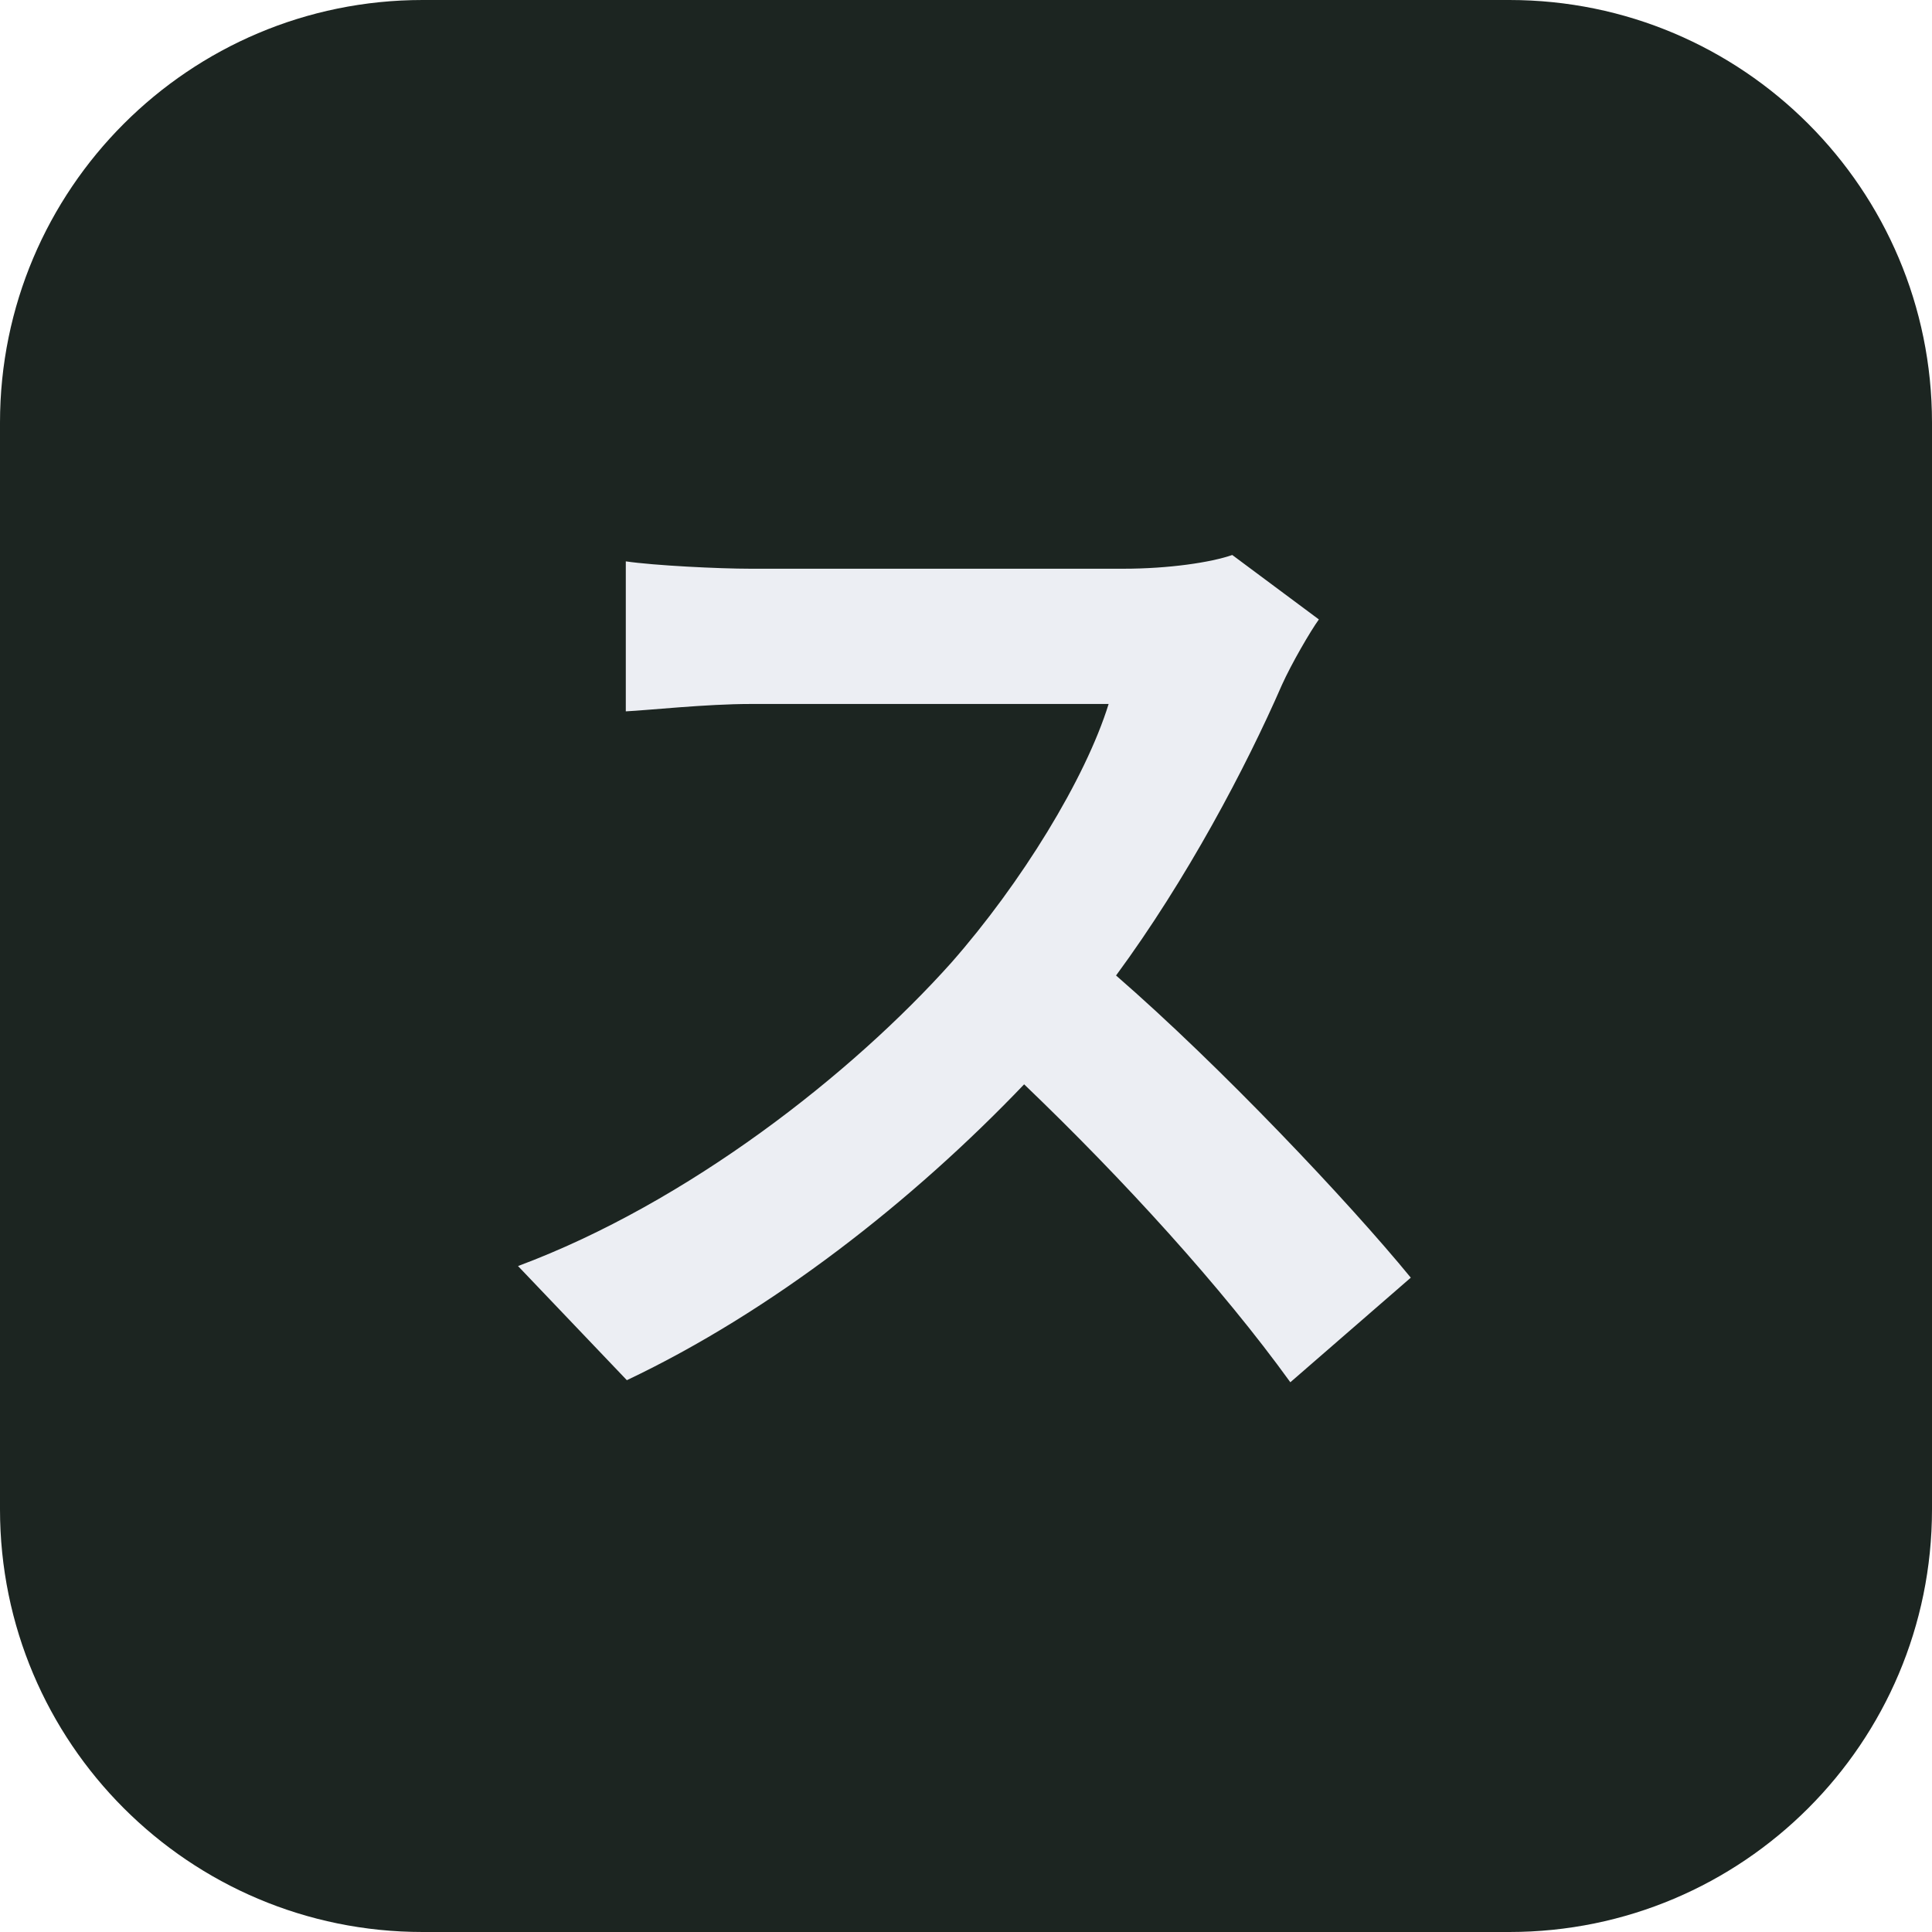
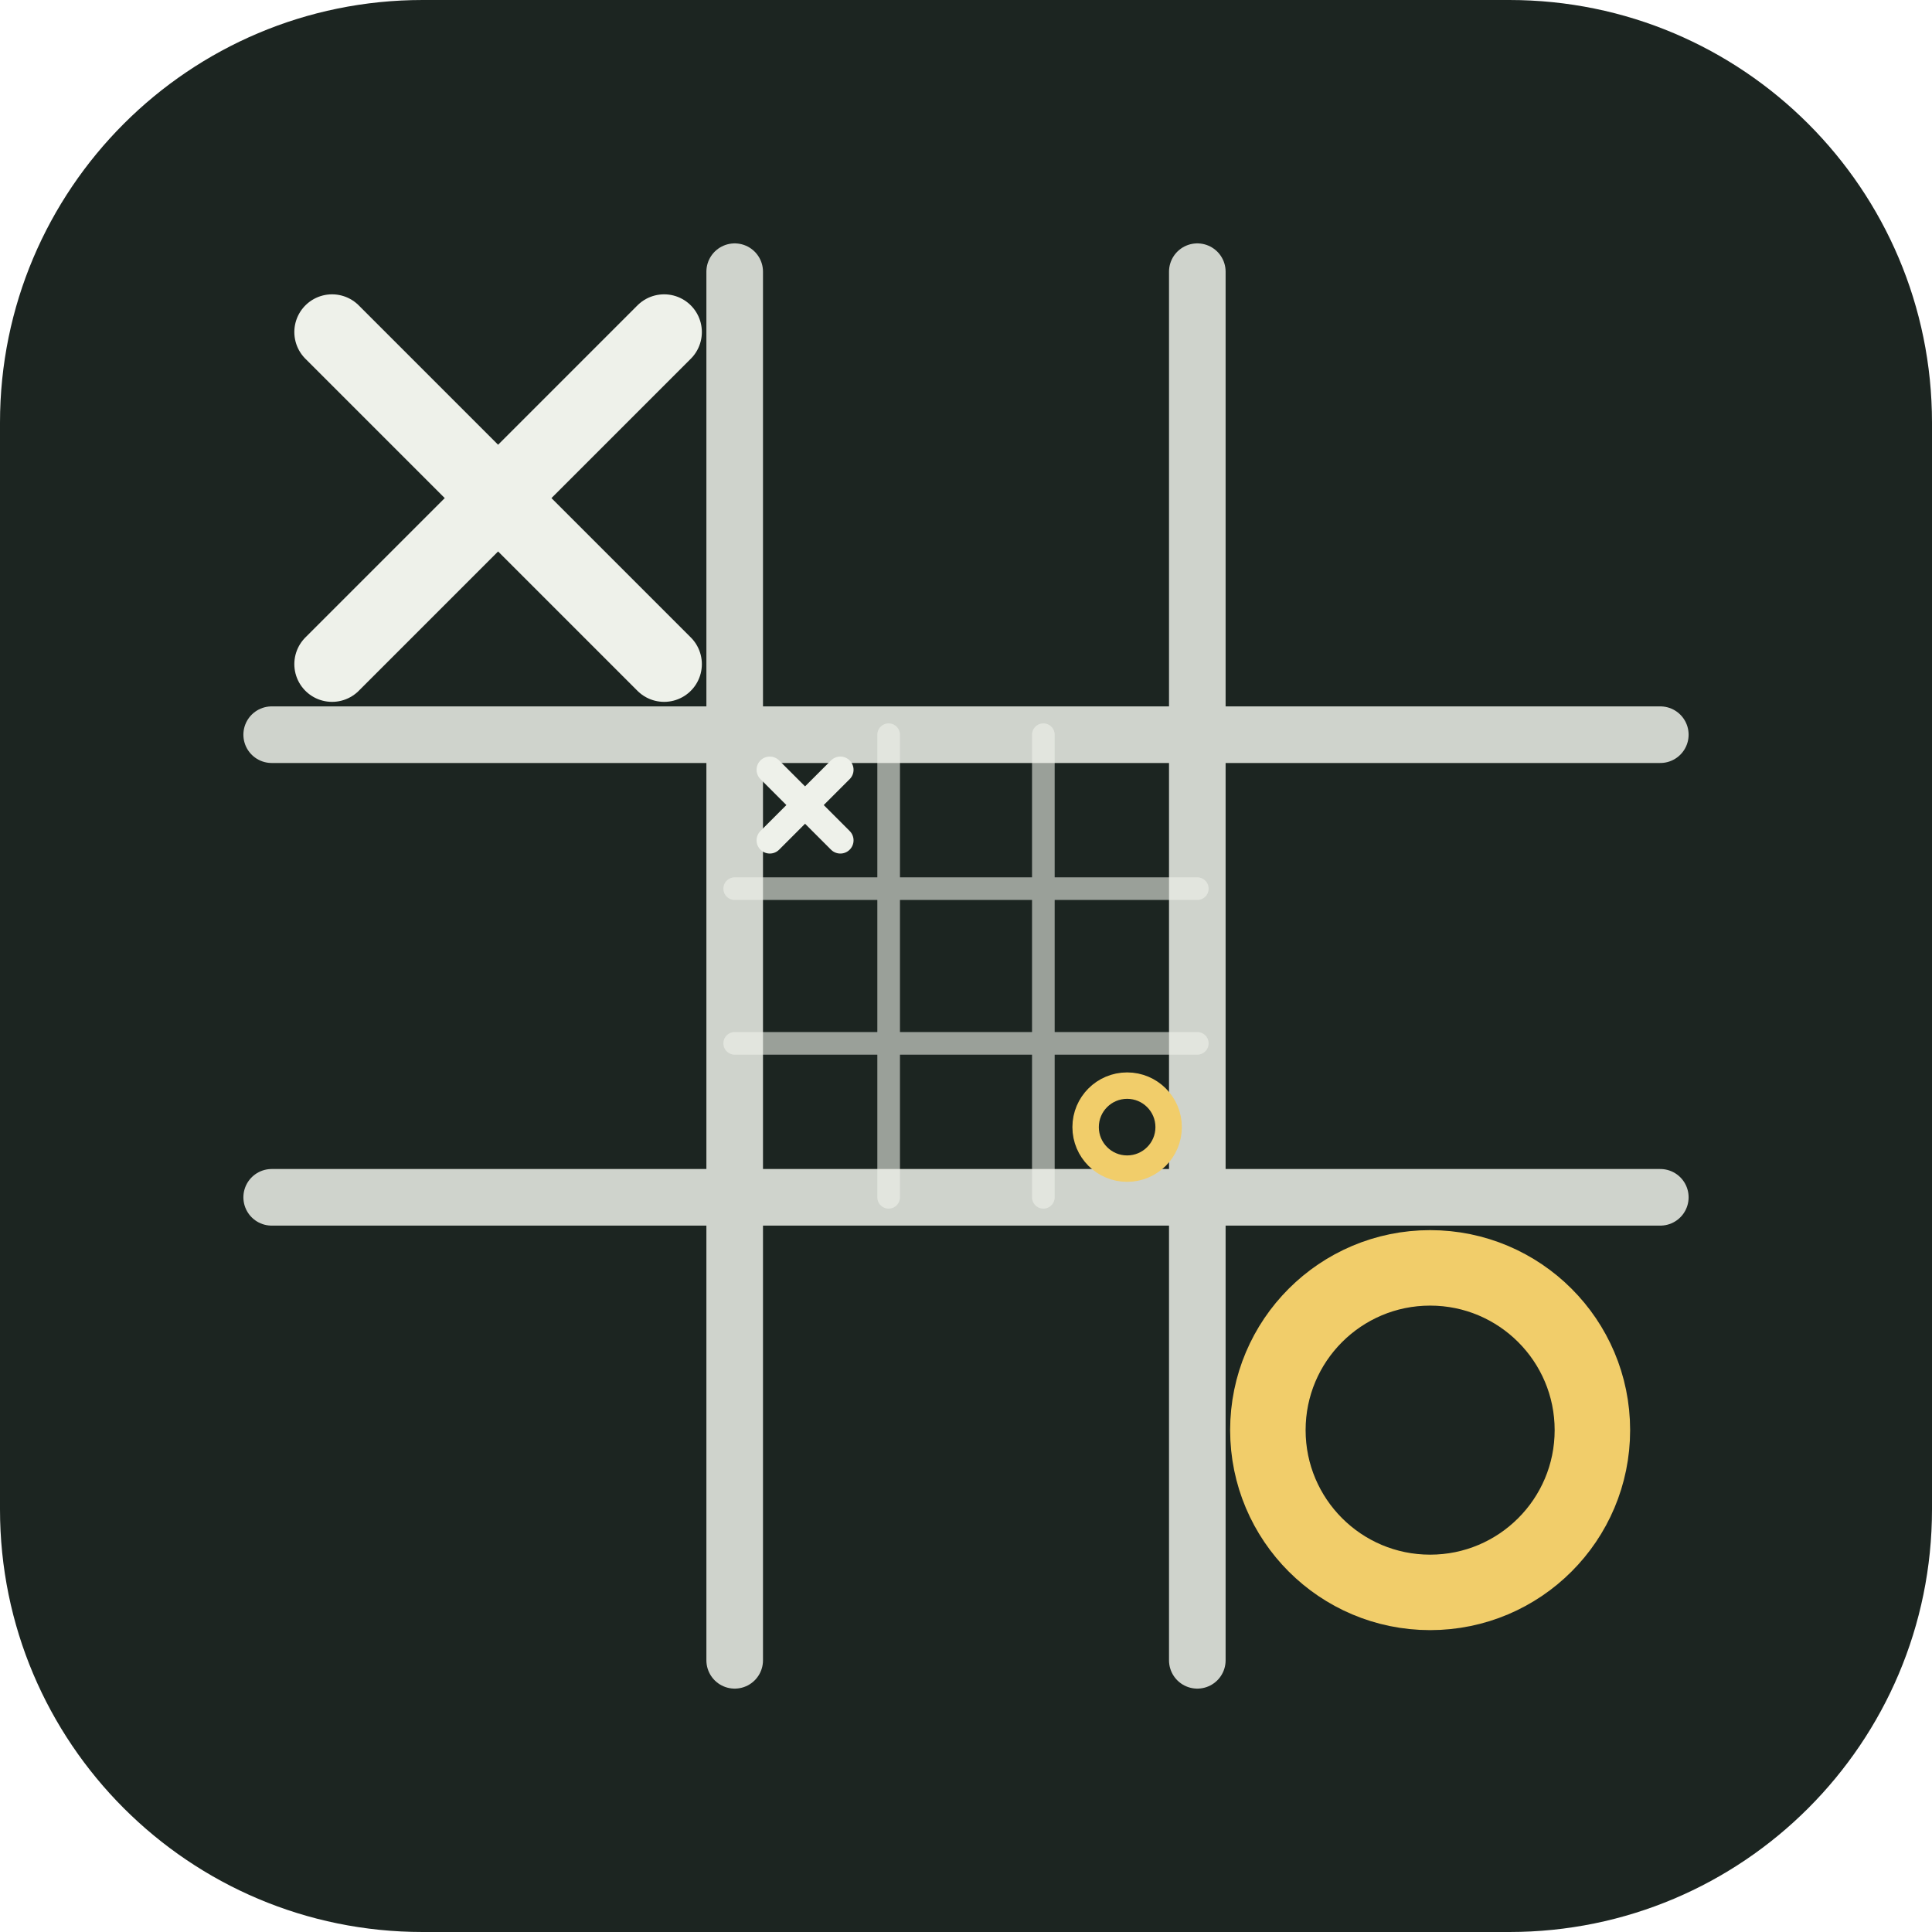
<svg xmlns="http://www.w3.org/2000/svg" viewBox="0 0 512 512">
  <rect width="512" height="512" rx="112" fill="#1c2521" />
-   <text x="256" y="256" dy=".35em" text-anchor="middle" font-family="system-ui,sans-serif" font-weight="700" font-size="280" fill="#eceef3">ス</text>
+   <g stroke="#eef1ea" stroke-width="15" stroke-linecap="round" opacity="0.85">
+     <line x1="194.7" y1="72" x2="194.7" y2="440" />
+     <line x1="317.3" y1="72" x2="317.3" y2="440" />
+     <line x1="72" y1="194.7" x2="440" y2="194.7" />
+     <line x1="72" y1="317.3" x2="440" y2="317.3" />
+   </g>
+   <g stroke="#eef1ea" stroke-width="20" stroke-linecap="round">
+     <line x1="88" y1="88" x2="176" y2="176" />
+     <line x1="176" y1="88" x2="88" y2="176" />
+   </g>
+   <circle cx="379" cy="379" r="43" fill="none" stroke="#f1cd6a" stroke-width="20" />
+   <g stroke="#eef1ea" stroke-width="6" stroke-linecap="round" opacity="0.6">
+     <line x1="235.5" y1="194.7" x2="235.5" y2="317.3" />
+     <line x1="276.5" y1="194.7" x2="276.5" y2="317.3" />
+     <line x1="194.7" y1="235.5" x2="317.3" y2="235.5" />
+     <line x1="194.7" y1="276.5" x2="317.3" y2="276.5" />
+   </g>
+   <g stroke="#eef1ea" stroke-width="7" stroke-linecap="round">
+     <line x1="204" y1="204" x2="222.7" y2="222.7" />
+     <line x1="222.7" y1="204" x2="204" y2="222.7" />
+   </g>
+   <circle cx="298.7" cy="298.7" r="11" fill="none" stroke="#f1cd6a" stroke-width="7" />
</svg>
